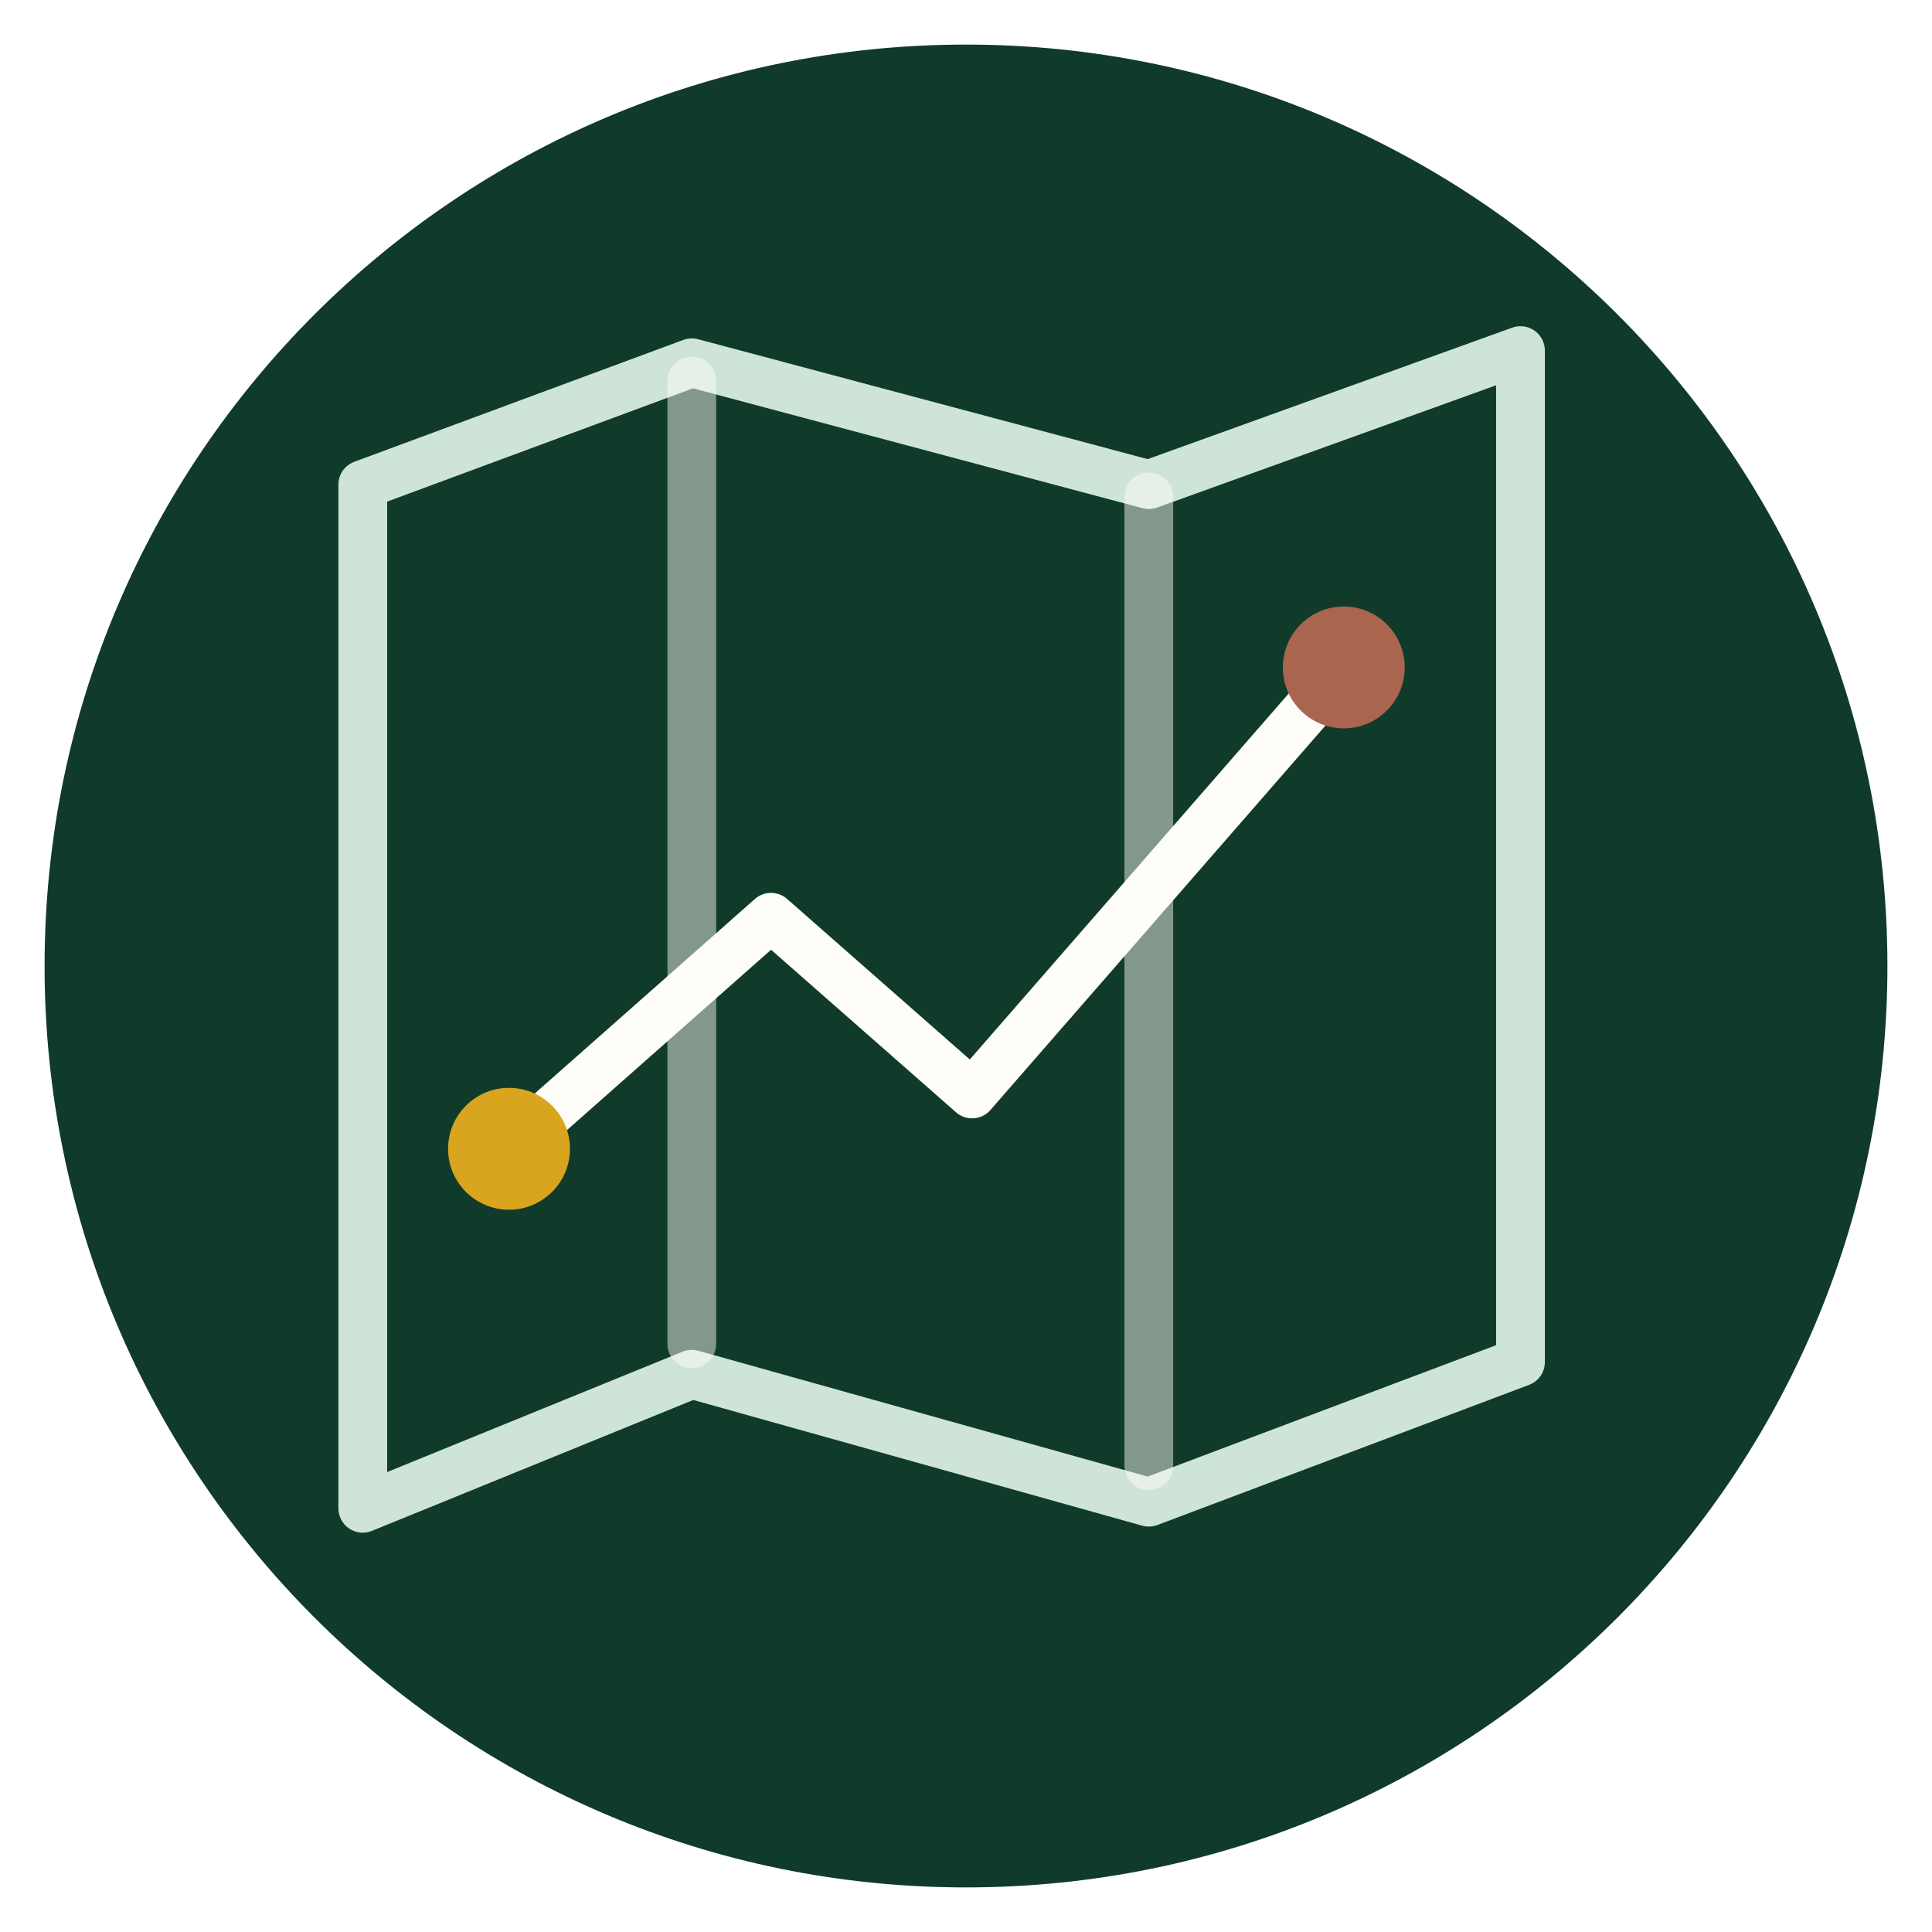
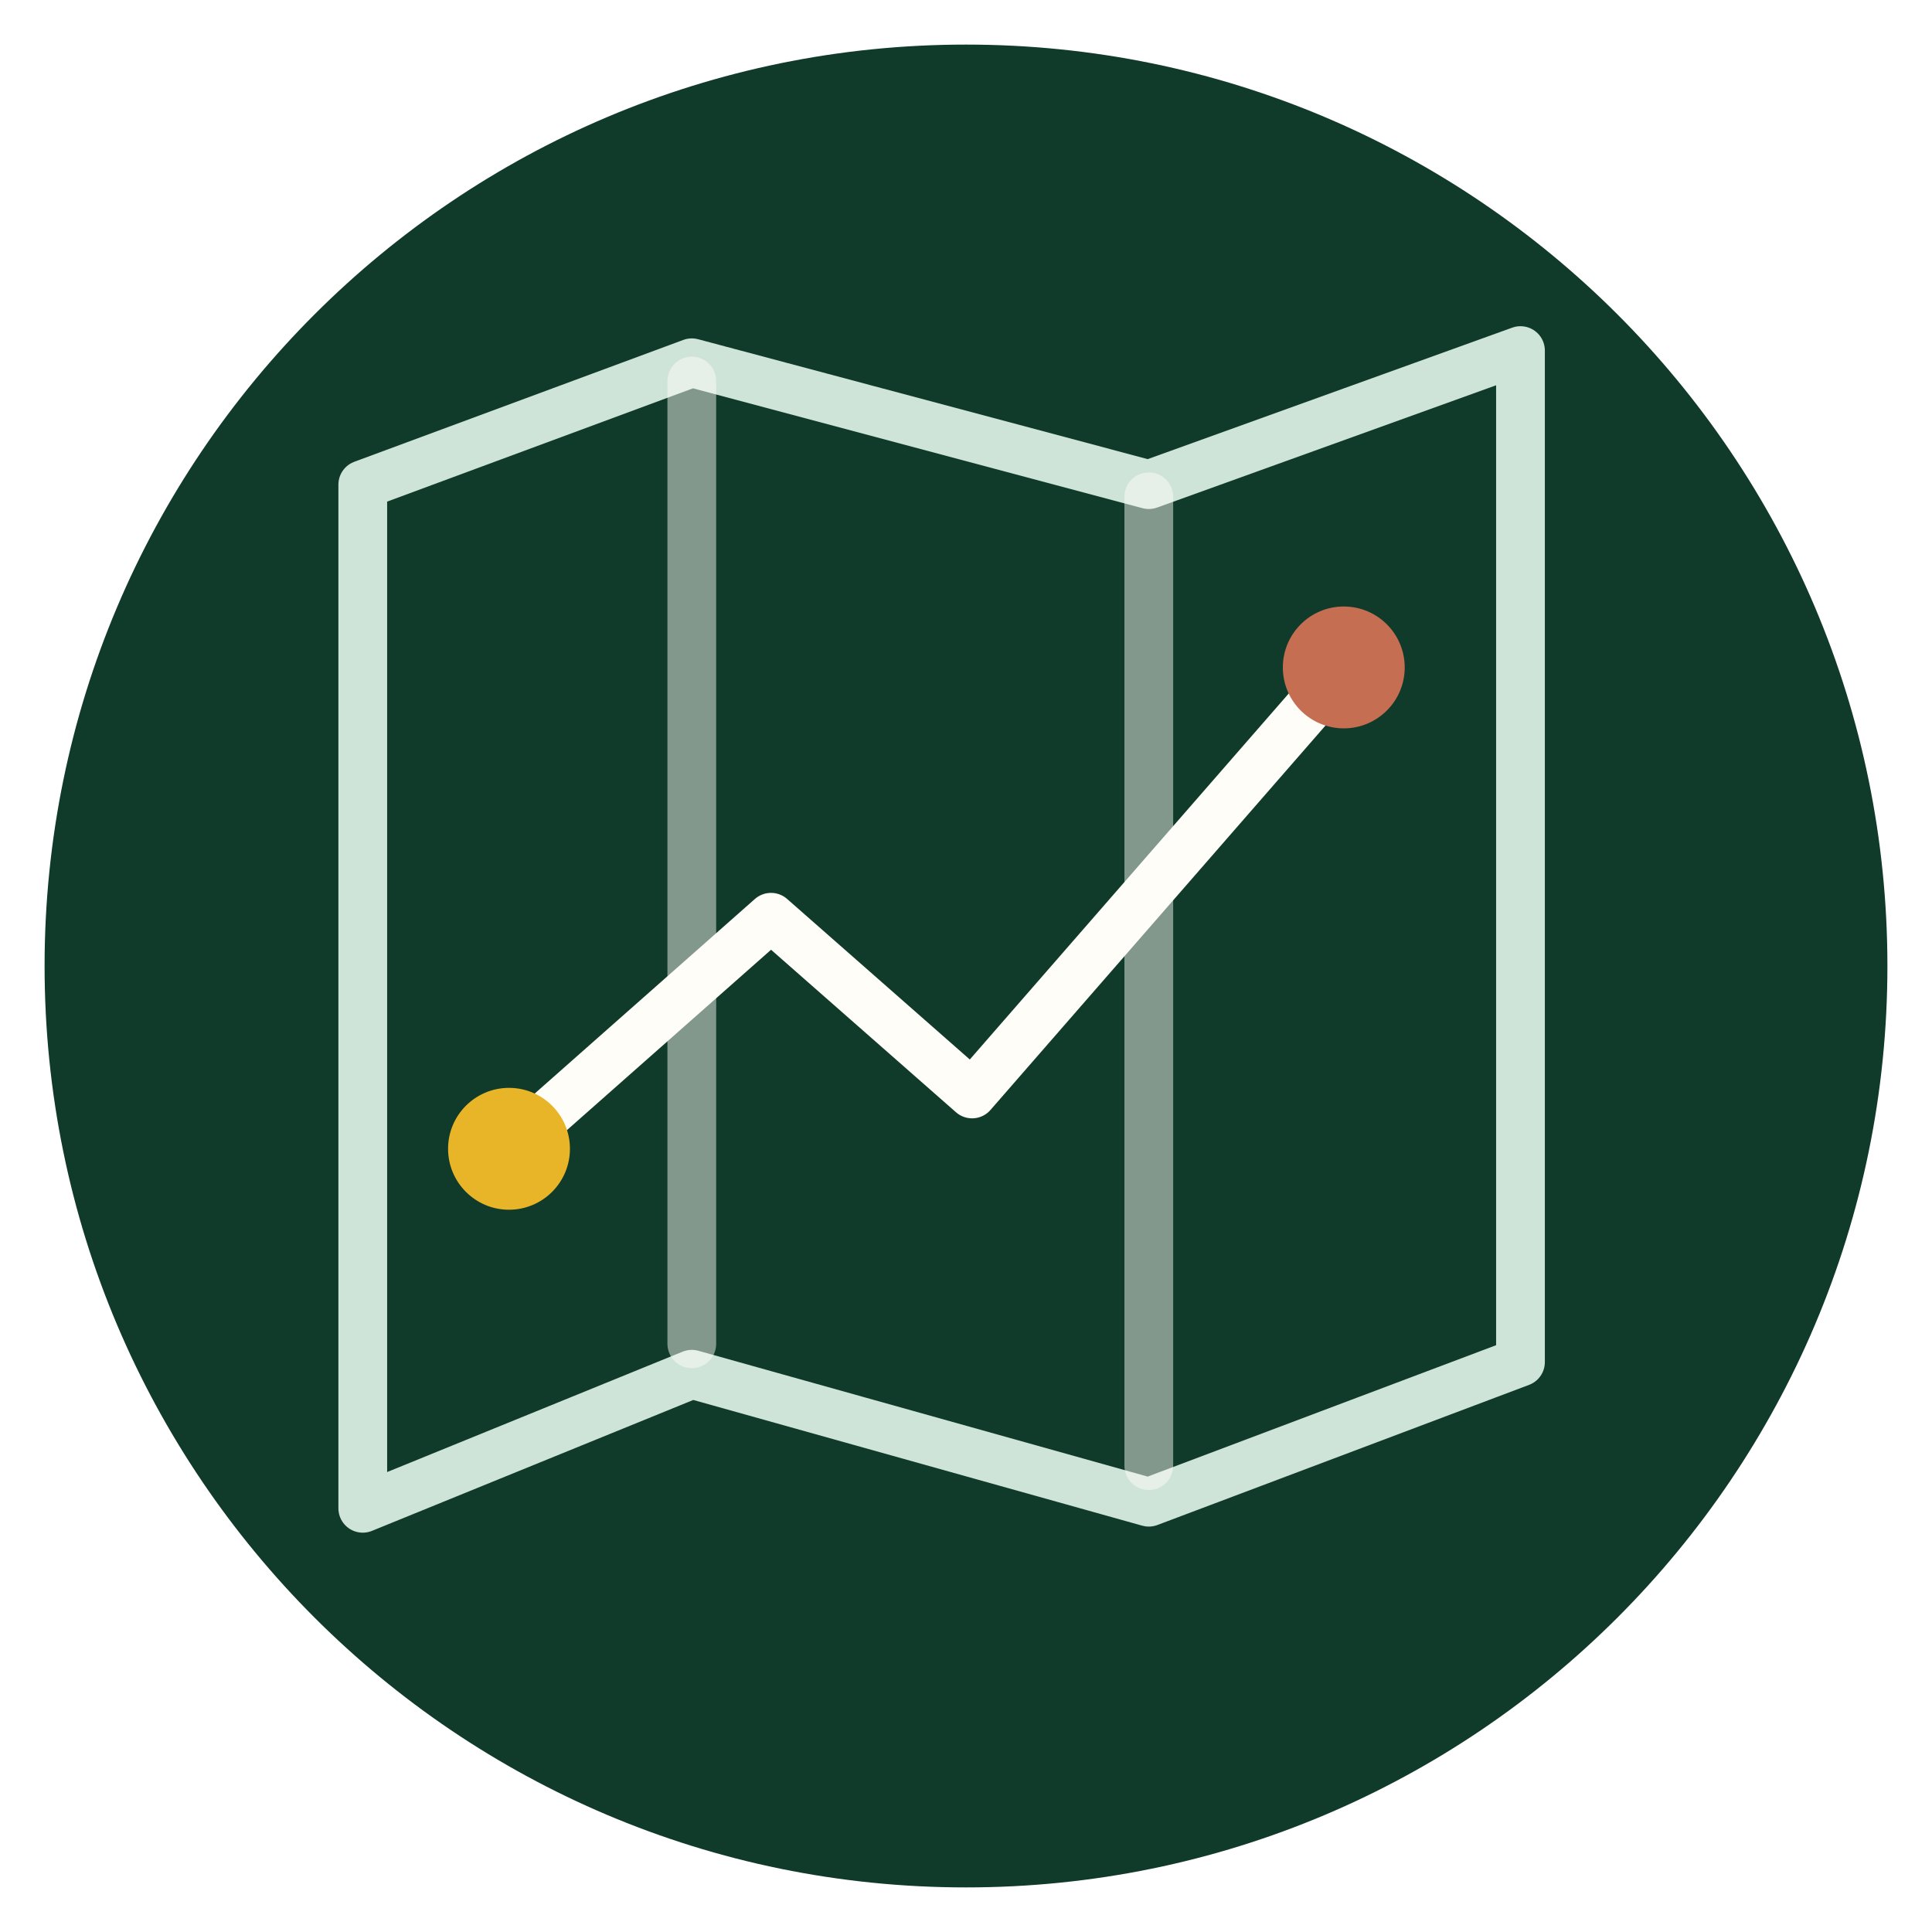
<svg xmlns="http://www.w3.org/2000/svg" viewBox="0 0 260 260" role="img" aria-labelledby="title desc">
  <circle cx="130" cy="130" r="124" fill="#103B2B" />
  <g transform="translate(23.4 23.4) scale(0.82)">
    <path d="M31 51l54-20 75 20 61-22v166l-61 23-75-21-54 22z" fill="none" stroke="#CFE4D8" stroke-width="8" stroke-linejoin="round" />
    <path d="M85 34v158M160 53v159" fill="none" stroke="#FFFDF8" stroke-opacity="0.48" stroke-width="8" stroke-linecap="round" />
    <path d="M55 160l43-38 33 29 61-70" fill="none" stroke="#FFFDF8" stroke-width="8" stroke-linecap="round" stroke-linejoin="round" />
-     <circle cx="55" cy="160" r="10" fill="#D9A51E" />
-     <circle cx="192" cy="81" r="10" fill="#A9654E" />
+     <circle cx="55" cy="160" r="10" fill="#E8B428" />
+     <circle cx="192" cy="81" r="10" fill="#C56E52" />
  </g>
</svg>
